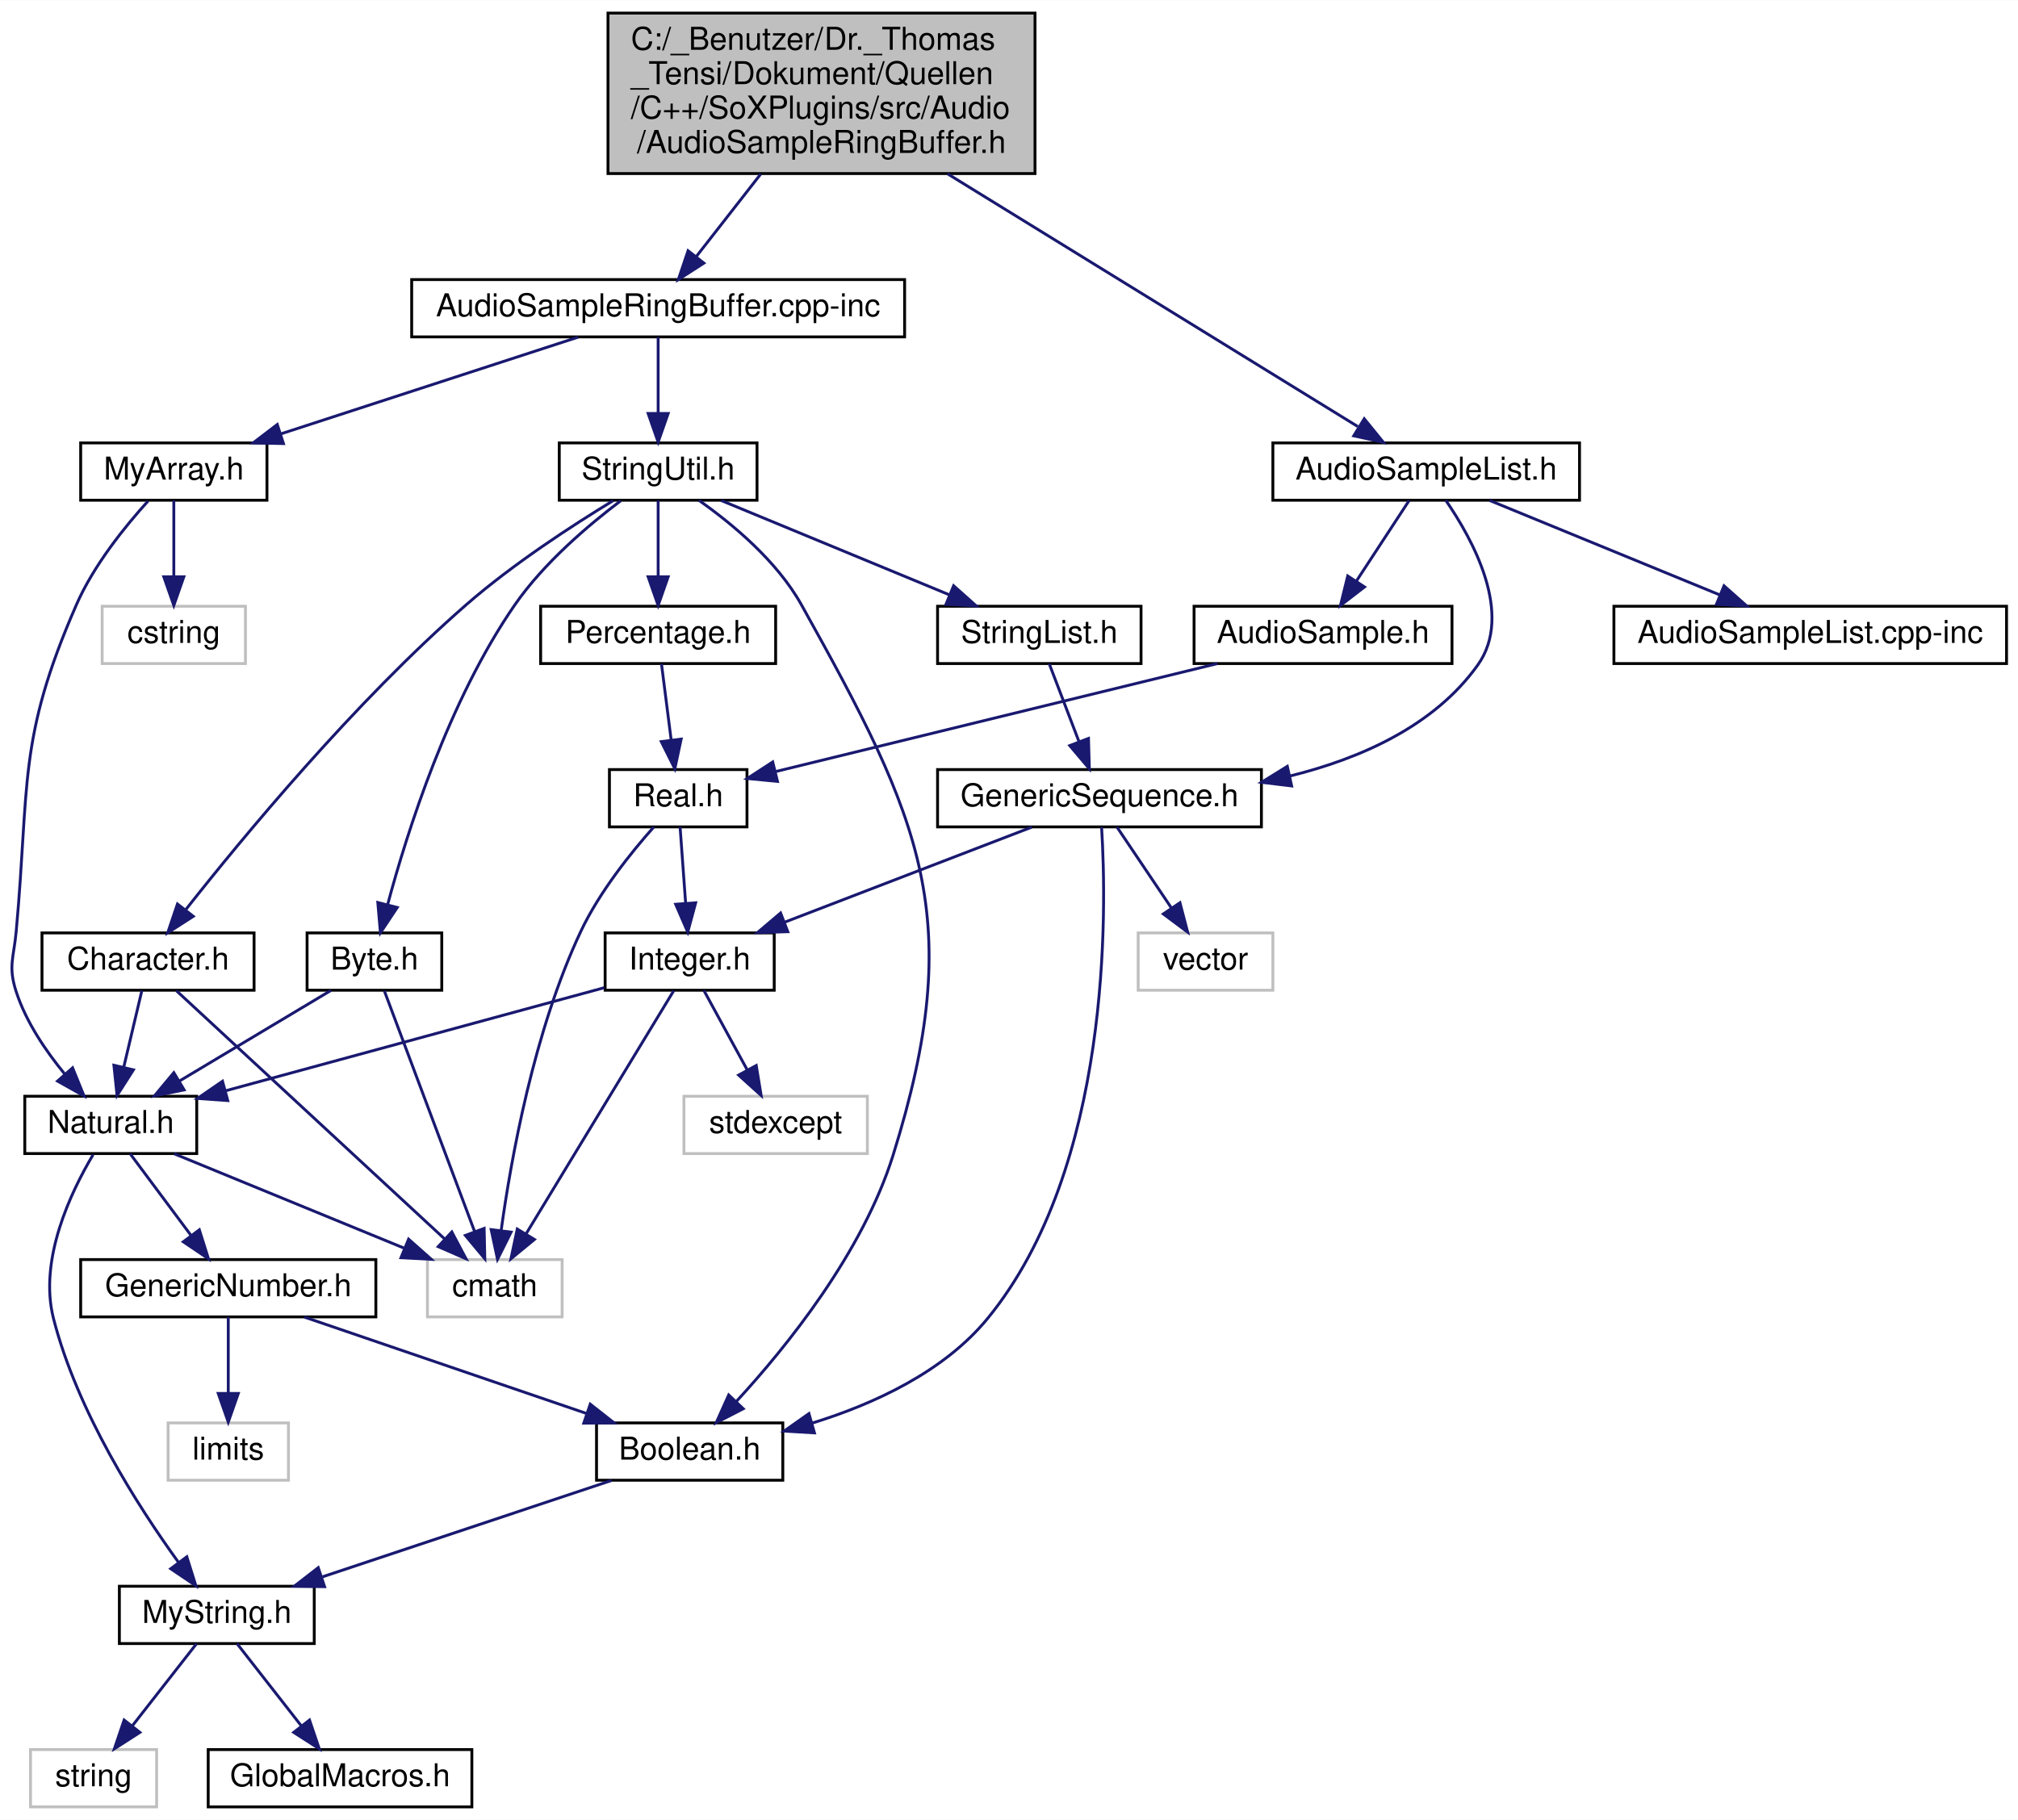
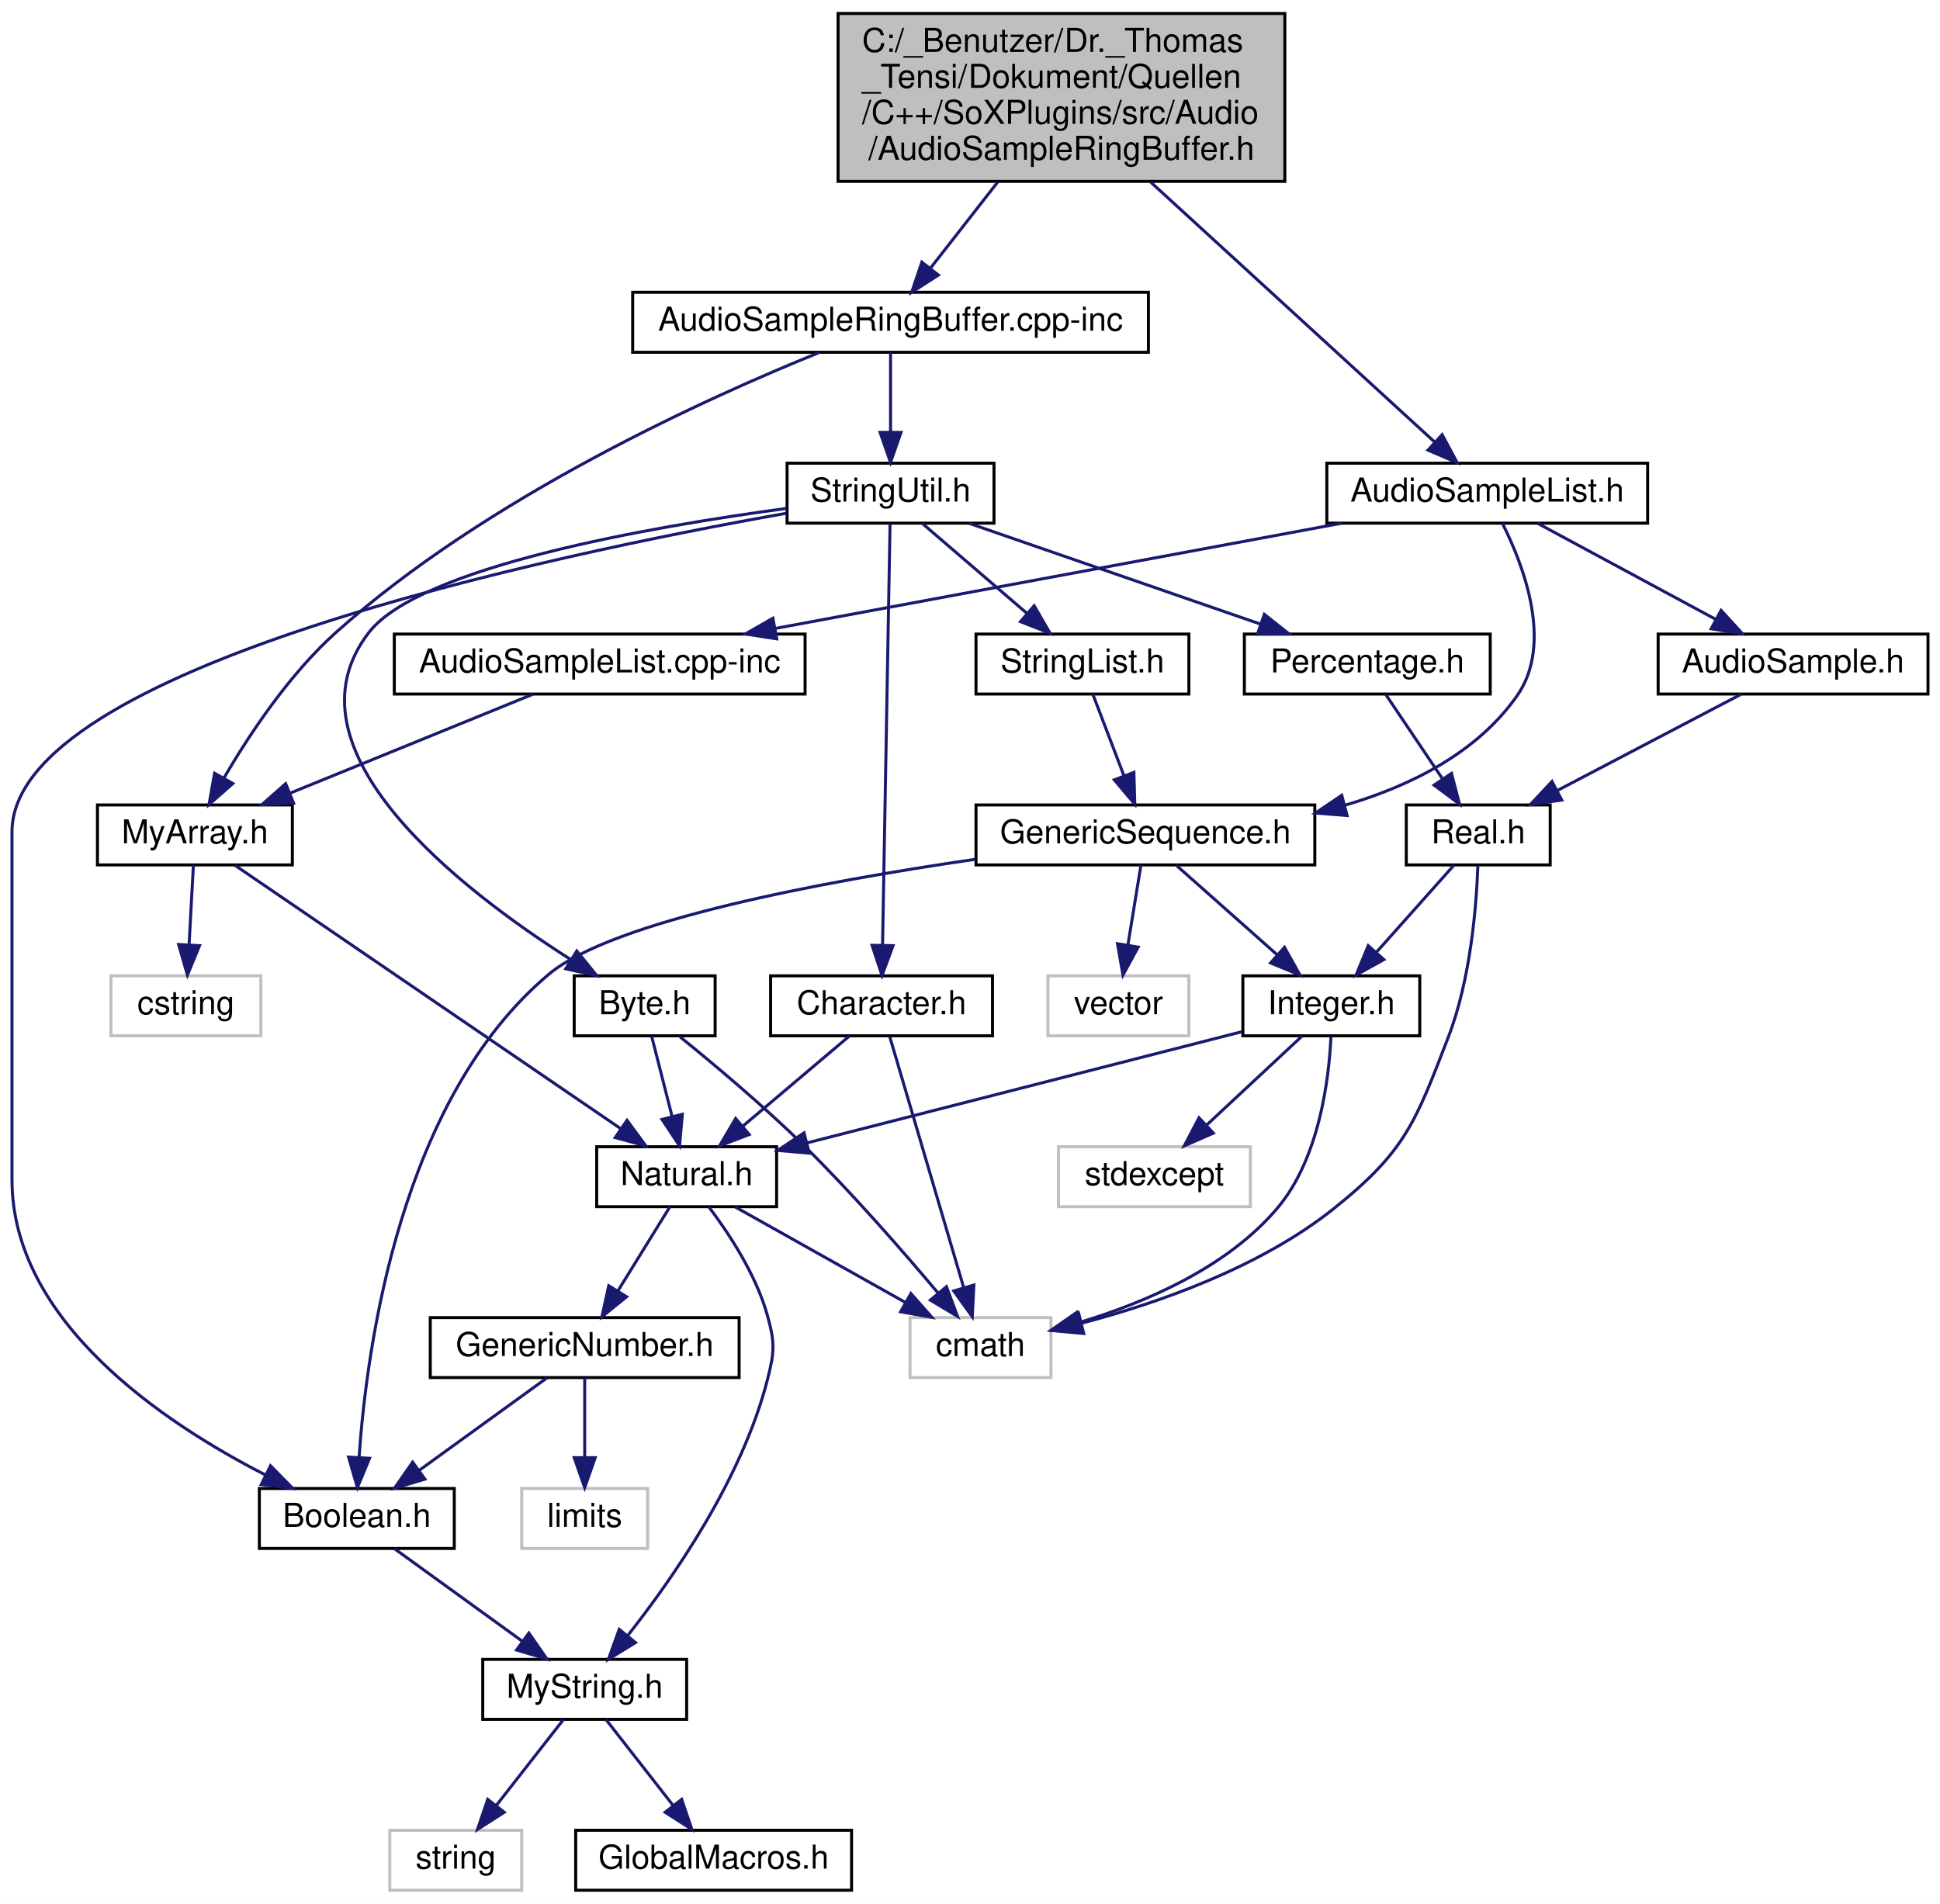
- <svg xmlns="http://www.w3.org/2000/svg" xmlns:xlink="http://www.w3.org/1999/xlink" width="704pt" height="635pt" viewBox="0.00 0.00 704.15 635.00">
+ <svg xmlns="http://www.w3.org/2000/svg" xmlns:xlink="http://www.w3.org/1999/xlink" width="647pt" height="635pt" viewBox="0.00 0.00 647.00 635.00">
  <g id="graph0" class="graph" transform="scale(1 1) rotate(0) translate(4 631)">
-     <polygon fill="white" stroke="transparent" points="-4,4 -4,-631 700.15,-631 700.15,4 -4,4" />
+     <polygon fill="white" stroke="transparent" points="-4,4 -4,-631 643,-631 643,4 -4,4" />
    <g id="node1" class="node">
      <g id="a_node1">
        <a xlink:title="The AudioSampleRingBuffer specification defines a ring buffer for audio samples with left and right s...">
-           <polygon fill="#bfbfbf" stroke="black" points="208.15,-570.5 208.15,-626.5 357.15,-626.5 357.15,-570.5 208.15,-570.5" />
-           <text text-anchor="start" x="216.15" y="-613.7" font-family="Helvetica,sans-Serif" font-size="11.00">C:/_Benutzer/Dr._Thomas</text>
-           <text text-anchor="start" x="216.15" y="-601.7" font-family="Helvetica,sans-Serif" font-size="11.00">_Tensi/Dokument/Quellen</text>
-           <text text-anchor="start" x="216.15" y="-589.7" font-family="Helvetica,sans-Serif" font-size="11.00">/C++/SoXPlugins/src/Audio</text>
-           <text text-anchor="middle" x="282.65" y="-577.7" font-family="Helvetica,sans-Serif" font-size="11.00">/AudioSampleRingBuffer.h</text>
+           <polygon fill="#bfbfbf" stroke="black" points="275.5,-570.5 275.5,-626.5 424.5,-626.5 424.5,-570.5 275.5,-570.5" />
+           <text text-anchor="start" x="283.5" y="-613.7" font-family="Helvetica,sans-Serif" font-size="11.00">C:/_Benutzer/Dr._Thomas</text>
+           <text text-anchor="start" x="283.5" y="-601.7" font-family="Helvetica,sans-Serif" font-size="11.00">_Tensi/Dokument/Quellen</text>
+           <text text-anchor="start" x="283.5" y="-589.7" font-family="Helvetica,sans-Serif" font-size="11.00">/C++/SoXPlugins/src/Audio</text>
+           <text text-anchor="middle" x="350" y="-577.7" font-family="Helvetica,sans-Serif" font-size="11.00">/AudioSampleRingBuffer.h</text>
        </a>
      </g>
    </g>
    <g id="node2" class="node">
      <g id="a_node2">
        <a xlink:href="_audio_sample_list_8h.html" target="_top" xlink:title="The AudioSampleList specification defines sequences of audio samples with zero-based arbitrary indexe...">
-           <polygon fill="white" stroke="black" points="440.15,-456.5 440.15,-476.5 547.15,-476.5 547.15,-456.5 440.15,-456.5" />
-           <text text-anchor="middle" x="493.65" y="-463.7" font-family="Helvetica,sans-Serif" font-size="11.00">AudioSampleList.h</text>
+           <polygon fill="white" stroke="black" points="438.5,-456.5 438.5,-476.5 545.5,-476.5 545.5,-456.5 438.5,-456.5" />
+           <text text-anchor="middle" x="492" y="-463.7" font-family="Helvetica,sans-Serif" font-size="11.00">AudioSampleList.h</text>
        </a>
      </g>
    </g>
    <g id="edge1" class="edge">
-       <path fill="none" stroke="midnightblue" d="M326.63,-570.41C370.13,-543.61 435.07,-503.59 469.77,-482.22" />
-       <polygon fill="midnightblue" stroke="midnightblue" points="472.03,-484.93 478.71,-476.71 468.36,-478.97 472.03,-484.93" />
-     </g>
-     <g id="node18" class="node">
-       <g id="a_node18">
+       <path fill="none" stroke="midnightblue" d="M379.77,-570.25C408.43,-544.01 450.81,-505.21 474.45,-483.57" />
+       <polygon fill="midnightblue" stroke="midnightblue" points="476.96,-486.02 481.97,-476.68 472.23,-480.85 476.96,-486.02" />
+     </g>
+     <g id="node20" class="node">
+       <g id="a_node20">
        <a xlink:href="_audio_sample_ring_buffer_8cpp-inc.html" target="_top" xlink:title="The AudioSampleRingBuffer body implements a ring buffer for audio samples with left and right shifts ...">
-           <polygon fill="white" stroke="black" points="139.65,-513.5 139.65,-533.5 311.65,-533.5 311.65,-513.5 139.65,-513.5" />
-           <text text-anchor="middle" x="225.65" y="-520.7" font-family="Helvetica,sans-Serif" font-size="11.00">AudioSampleRingBuffer.cpp-inc</text>
-         </a>
-       </g>
-     </g>
-     <g id="edge22" class="edge">
-       <path fill="none" stroke="midnightblue" d="M261.43,-570.32C253.91,-560.69 245.67,-550.14 238.99,-541.59" />
-       <polygon fill="midnightblue" stroke="midnightblue" points="241.61,-539.25 232.7,-533.52 236.09,-543.56 241.61,-539.25" />
+           <polygon fill="white" stroke="black" points="207,-513.5 207,-533.5 379,-533.5 379,-513.5 207,-513.5" />
+           <text text-anchor="middle" x="293" y="-520.7" font-family="Helvetica,sans-Serif" font-size="11.00">AudioSampleRingBuffer.cpp-inc</text>
+         </a>
+       </g>
+     </g>
+     <g id="edge25" class="edge">
+       <path fill="none" stroke="midnightblue" d="M328.78,-570.32C321.26,-560.69 313.02,-550.14 306.34,-541.59" />
+       <polygon fill="midnightblue" stroke="midnightblue" points="308.96,-539.25 300.05,-533.52 303.44,-543.56 308.96,-539.25" />
    </g>
    <g id="node3" class="node">
      <g id="a_node3">
        <a xlink:href="_generic_sequence_8h.html" target="_top" xlink:title="The GenericSequence specification and body defines a generic sequence type of values with zero-based ...">
-           <polygon fill="white" stroke="black" points="323.15,-342.5 323.15,-362.5 436.15,-362.5 436.15,-342.5 323.15,-342.5" />
-           <text text-anchor="middle" x="379.65" y="-349.7" font-family="Helvetica,sans-Serif" font-size="11.00">GenericSequence.h</text>
+           <polygon fill="white" stroke="black" points="321.5,-342.5 321.5,-362.5 434.5,-362.5 434.5,-342.5 321.5,-342.5" />
+           <text text-anchor="middle" x="378" y="-349.7" font-family="Helvetica,sans-Serif" font-size="11.00">GenericSequence.h</text>
        </a>
      </g>
    </g>
    <g id="edge2" class="edge">
-       <path fill="none" stroke="midnightblue" d="M500.46,-456.49C509.86,-442.86 524.29,-416.72 511.65,-399 496.5,-377.74 470.73,-366.32 445.96,-360.22" />
-       <polygon fill="midnightblue" stroke="midnightblue" points="446.7,-356.79 436.18,-358.06 445.19,-363.63 446.7,-356.79" />
+       <path fill="none" stroke="midnightblue" d="M497.07,-456.41C503.98,-442.68 514.16,-416.42 502,-399 488.68,-379.92 466.43,-368.82 444.43,-362.37" />
+       <polygon fill="midnightblue" stroke="midnightblue" points="445.27,-358.97 434.71,-359.8 443.48,-365.73 445.27,-358.97" />
    </g>
    <g id="node15" class="node">
      <g id="a_node15">
        <a xlink:href="_audio_sample_8h.html" target="_top" xlink:title="The AudioSample specification and body provides the definition of the audio sample (a real value).">
-           <polygon fill="white" stroke="black" points="412.65,-399.5 412.65,-419.5 502.65,-419.5 502.65,-399.5 412.65,-399.5" />
-           <text text-anchor="middle" x="457.65" y="-406.7" font-family="Helvetica,sans-Serif" font-size="11.00">AudioSample.h</text>
+           <polygon fill="white" stroke="black" points="549,-399.5 549,-419.5 639,-419.5 639,-399.5 549,-399.5" />
+           <text text-anchor="middle" x="594" y="-406.7" font-family="Helvetica,sans-Serif" font-size="11.00">AudioSample.h</text>
        </a>
      </g>
    </g>
    <g id="edge17" class="edge">
-       <path fill="none" stroke="midnightblue" d="M487.71,-456.42C482.74,-448.82 475.49,-437.75 469.36,-428.39" />
-       <polygon fill="midnightblue" stroke="midnightblue" points="472.13,-426.23 463.73,-419.78 466.27,-430.06 472.13,-426.23" />
+       <path fill="none" stroke="midnightblue" d="M508.84,-456.42C525.01,-447.7 549.65,-434.41 568.28,-424.37" />
+       <polygon fill="midnightblue" stroke="midnightblue" points="569.99,-427.42 577.13,-419.6 566.67,-421.26 569.99,-427.42" />
    </g>
    <g id="node17" class="node">
      <g id="a_node17">
        <a xlink:href="_audio_sample_list_8cpp-inc.html" target="_top" xlink:title="The AudioSampleList body implements a simple list of audio samples (this is the effective code includ...">
-           <polygon fill="white" stroke="black" points="559.15,-399.5 559.15,-419.5 696.15,-419.5 696.15,-399.5 559.15,-399.5" />
-           <text text-anchor="middle" x="627.65" y="-406.7" font-family="Helvetica,sans-Serif" font-size="11.00">AudioSampleList.cpp-inc</text>
+           <polygon fill="white" stroke="black" points="127.5,-399.5 127.5,-419.5 264.5,-419.5 264.5,-399.5 127.5,-399.5" />
+           <text text-anchor="middle" x="196" y="-406.7" font-family="Helvetica,sans-Serif" font-size="11.00">AudioSampleList.cpp-inc</text>
        </a>
      </g>
    </g>
    <g id="edge21" class="edge">
-       <path fill="none" stroke="midnightblue" d="M515.78,-456.42C537.7,-447.42 571.47,-433.56 596.18,-423.42" />
-       <polygon fill="midnightblue" stroke="midnightblue" points="597.57,-426.63 605.49,-419.6 594.91,-420.15 597.57,-426.63" />
+       <path fill="none" stroke="midnightblue" d="M443.45,-456.48C391.73,-446.87 309.84,-431.65 254.57,-421.38" />
+       <polygon fill="midnightblue" stroke="midnightblue" points="255.04,-417.91 244.57,-419.53 253.77,-424.79 255.04,-417.91" />
    </g>
    <g id="node4" class="node">
      <g id="a_node4">
        <a xlink:title=" ">
-           <polygon fill="white" stroke="#bfbfbf" points="393.15,-285.5 393.15,-305.5 440.15,-305.5 440.15,-285.5 393.15,-285.5" />
-           <text text-anchor="middle" x="416.65" y="-292.7" font-family="Helvetica,sans-Serif" font-size="11.00">vector</text>
+           <polygon fill="white" stroke="#bfbfbf" points="345.5,-285.5 345.5,-305.5 392.5,-305.5 392.5,-285.5 345.5,-285.5" />
+           <text text-anchor="middle" x="369" y="-292.7" font-family="Helvetica,sans-Serif" font-size="11.00">vector</text>
        </a>
      </g>
    </g>
    <g id="edge3" class="edge">
-       <path fill="none" stroke="midnightblue" d="M385.76,-342.42C390.93,-334.74 398.47,-323.52 404.82,-314.09" />
-       <polygon fill="midnightblue" stroke="midnightblue" points="407.73,-316.03 410.41,-305.78 401.92,-312.12 407.73,-316.03" />
+       <path fill="none" stroke="midnightblue" d="M376.51,-342.42C375.34,-335.22 373.65,-324.9 372.17,-315.86" />
+       <polygon fill="midnightblue" stroke="midnightblue" points="375.59,-315.08 370.52,-305.78 368.68,-316.21 375.59,-315.08" />
    </g>
    <g id="node5" class="node">
      <g id="a_node5">
        <a xlink:href="_boolean_8h.html" target="_top" xlink:title="The Boolean specification and body provides a value object type for boolean values.">
-           <polygon fill="white" stroke="black" points="204.15,-114.5 204.15,-134.5 269.15,-134.5 269.15,-114.5 204.15,-114.5" />
-           <text text-anchor="middle" x="236.65" y="-121.7" font-family="Helvetica,sans-Serif" font-size="11.00">Boolean.h</text>
+           <polygon fill="white" stroke="black" points="82.5,-114.5 82.5,-134.5 147.5,-134.5 147.5,-114.5 82.5,-114.5" />
+           <text text-anchor="middle" x="115" y="-121.7" font-family="Helvetica,sans-Serif" font-size="11.00">Boolean.h</text>
        </a>
      </g>
    </g>
    <g id="edge4" class="edge">
-       <path fill="none" stroke="midnightblue" d="M380.38,-342.41C382.18,-313.71 383.89,-223.86 340.65,-171 325.36,-152.3 300.86,-141.08 279.49,-134.46" />
-       <polygon fill="midnightblue" stroke="midnightblue" points="280.19,-131.02 269.61,-131.65 278.27,-137.75 280.19,-131.02" />
+       <path fill="none" stroke="midnightblue" d="M321.29,-344.38C270.32,-336.95 200.3,-323.89 179,-306 129.62,-264.53 118.33,-182.3 115.75,-144.87" />
+       <polygon fill="midnightblue" stroke="midnightblue" points="119.24,-144.58 115.2,-134.79 112.25,-144.96 119.24,-144.58" />
    </g>
    <g id="node9" class="node">
      <g id="a_node9">
        <a xlink:href="_integer_8h.html" target="_top" xlink:title="The Integer specification and body provides a value object type for ints.">
-           <polygon fill="white" stroke="black" points="207.15,-285.5 207.15,-305.5 266.15,-305.5 266.15,-285.5 207.15,-285.5" />
-           <text text-anchor="middle" x="236.65" y="-292.7" font-family="Helvetica,sans-Serif" font-size="11.00">Integer.h</text>
+           <polygon fill="white" stroke="black" points="410.5,-285.5 410.5,-305.5 469.5,-305.5 469.5,-285.5 410.5,-285.5" />
+           <text text-anchor="middle" x="440" y="-292.7" font-family="Helvetica,sans-Serif" font-size="11.00">Integer.h</text>
        </a>
      </g>
    </g>
    <g id="edge8" class="edge">
-       <path fill="none" stroke="midnightblue" d="M356.04,-342.42C332.54,-333.38 296.28,-319.44 269.89,-309.28" />
-       <polygon fill="midnightblue" stroke="midnightblue" points="270.89,-305.92 260.3,-305.6 268.38,-312.45 270.89,-305.92" />
+       <path fill="none" stroke="midnightblue" d="M388.24,-342.42C397.34,-334.35 410.85,-322.36 421.79,-312.65" />
+       <polygon fill="midnightblue" stroke="midnightblue" points="424.38,-315.03 429.54,-305.78 419.74,-309.8 424.38,-315.03" />
    </g>
    <g id="node6" class="node">
      <g id="a_node6">
        <a xlink:href="_my_string_8h.html" target="_top" xlink:title="The String specification defines a standard string type.">
-           <polygon fill="white" stroke="black" points="37.65,-57.5 37.65,-77.5 105.65,-77.5 105.65,-57.5 37.65,-57.5" />
-           <text text-anchor="middle" x="71.65" y="-64.7" font-family="Helvetica,sans-Serif" font-size="11.00">MyString.h</text>
+           <polygon fill="white" stroke="black" points="157,-57.5 157,-77.5 225,-77.5 225,-57.5 157,-57.5" />
+           <text text-anchor="middle" x="191" y="-64.7" font-family="Helvetica,sans-Serif" font-size="11.00">MyString.h</text>
        </a>
      </g>
    </g>
    <g id="edge5" class="edge">
-       <path fill="none" stroke="midnightblue" d="M209.41,-114.42C181.86,-105.23 139.09,-90.98 108.53,-80.79" />
-       <polygon fill="midnightblue" stroke="midnightblue" points="109.26,-77.35 98.67,-77.5 107.05,-83.99 109.26,-77.35" />
+       <path fill="none" stroke="midnightblue" d="M127.55,-114.42C139.1,-106.06 156.46,-93.5 170.1,-83.62" />
+       <polygon fill="midnightblue" stroke="midnightblue" points="172.38,-86.29 178.43,-77.6 168.28,-80.62 172.38,-86.29" />
    </g>
    <g id="node7" class="node">
      <g id="a_node7">
        <a xlink:title=" ">
-           <polygon fill="white" stroke="#bfbfbf" points="6.65,-0.5 6.65,-20.5 50.65,-20.5 50.65,-0.5 6.65,-0.5" />
-           <text text-anchor="middle" x="28.65" y="-7.7" font-family="Helvetica,sans-Serif" font-size="11.00">string</text>
+           <polygon fill="white" stroke="#bfbfbf" points="126,-0.5 126,-20.5 170,-20.5 170,-0.5 126,-0.5" />
+           <text text-anchor="middle" x="148" y="-7.7" font-family="Helvetica,sans-Serif" font-size="11.00">string</text>
        </a>
      </g>
    </g>
    <g id="edge6" class="edge">
-       <path fill="none" stroke="midnightblue" d="M64.55,-57.42C58.49,-49.66 49.6,-38.29 42.18,-28.8" />
-       <polygon fill="midnightblue" stroke="midnightblue" points="44.82,-26.5 35.91,-20.78 39.31,-30.81 44.82,-26.5" />
+       <path fill="none" stroke="midnightblue" d="M183.9,-57.42C177.84,-49.66 168.94,-38.29 161.53,-28.8" />
+       <polygon fill="midnightblue" stroke="midnightblue" points="164.17,-26.5 155.25,-20.78 158.66,-30.81 164.17,-26.5" />
    </g>
    <g id="node8" class="node">
      <g id="a_node8">
        <a xlink:href="_global_macros_8h.html" target="_top" xlink:title="The GlobalMacros specification defines simple macros (e.g. for parameter modes).">
-           <polygon fill="white" stroke="black" points="68.65,-0.5 68.65,-20.5 160.65,-20.5 160.65,-0.5 68.65,-0.5" />
-           <text text-anchor="middle" x="114.65" y="-7.7" font-family="Helvetica,sans-Serif" font-size="11.00">GlobalMacros.h</text>
+           <polygon fill="white" stroke="black" points="188,-0.5 188,-20.5 280,-20.5 280,-0.5 188,-0.5" />
+           <text text-anchor="middle" x="234" y="-7.7" font-family="Helvetica,sans-Serif" font-size="11.00">GlobalMacros.h</text>
        </a>
      </g>
    </g>
    <g id="edge7" class="edge">
-       <path fill="none" stroke="midnightblue" d="M78.75,-57.42C84.82,-49.66 93.71,-38.29 101.12,-28.8" />
-       <polygon fill="midnightblue" stroke="midnightblue" points="104,-30.81 107.4,-20.78 98.48,-26.5 104,-30.81" />
+       <path fill="none" stroke="midnightblue" d="M198.1,-57.42C204.16,-49.66 213.06,-38.29 220.47,-28.8" />
+       <polygon fill="midnightblue" stroke="midnightblue" points="223.34,-30.81 226.75,-20.78 217.83,-26.5 223.34,-30.81" />
    </g>
    <g id="node10" class="node">
      <g id="a_node10">
        <a xlink:title=" ">
-           <polygon fill="white" stroke="#bfbfbf" points="145.15,-171.5 145.15,-191.5 192.15,-191.5 192.15,-171.5 145.15,-171.5" />
-           <text text-anchor="middle" x="168.65" y="-178.7" font-family="Helvetica,sans-Serif" font-size="11.00">cmath</text>
+           <polygon fill="white" stroke="#bfbfbf" points="299.5,-171.5 299.5,-191.5 346.5,-191.5 346.5,-171.5 299.5,-171.5" />
+           <text text-anchor="middle" x="323" y="-178.7" font-family="Helvetica,sans-Serif" font-size="11.00">cmath</text>
        </a>
      </g>
    </g>
    <g id="edge9" class="edge">
-       <path fill="none" stroke="midnightblue" d="M231.09,-285.33C219.83,-266.79 194.18,-224.55 179.5,-200.37" />
-       <polygon fill="midnightblue" stroke="midnightblue" points="182.48,-198.52 174.29,-191.79 176.49,-202.16 182.48,-198.52" />
+       <path fill="none" stroke="midnightblue" d="M439.88,-285.21C439.23,-271.22 436.06,-244.62 422,-228 405.23,-208.18 377.98,-196.53 356.31,-189.99" />
+       <polygon fill="midnightblue" stroke="midnightblue" points="357.08,-186.57 346.5,-187.26 355.2,-193.31 357.08,-186.57" />
    </g>
    <g id="node11" class="node">
      <g id="a_node11">
        <a xlink:title=" ">
-           <polygon fill="white" stroke="#bfbfbf" points="234.65,-228.5 234.65,-248.5 298.65,-248.5 298.65,-228.5 234.65,-228.5" />
-           <text text-anchor="middle" x="266.65" y="-235.7" font-family="Helvetica,sans-Serif" font-size="11.00">stdexcept</text>
+           <polygon fill="white" stroke="#bfbfbf" points="349,-228.5 349,-248.5 413,-248.5 413,-228.5 349,-228.5" />
+           <text text-anchor="middle" x="381" y="-235.7" font-family="Helvetica,sans-Serif" font-size="11.00">stdexcept</text>
        </a>
      </g>
    </g>
    <g id="edge10" class="edge">
-       <path fill="none" stroke="midnightblue" d="M241.61,-285.42C245.71,-277.9 251.66,-266.98 256.74,-257.68" />
-       <polygon fill="midnightblue" stroke="midnightblue" points="259.88,-259.23 261.59,-248.78 253.73,-255.88 259.88,-259.23" />
+       <path fill="none" stroke="midnightblue" d="M430.26,-285.42C421.6,-277.35 408.74,-265.36 398.33,-255.65" />
+       <polygon fill="midnightblue" stroke="midnightblue" points="400.66,-253.04 390.95,-248.78 395.88,-258.16 400.66,-253.04" />
    </g>
    <g id="node12" class="node">
      <g id="a_node12">
        <a xlink:href="_natural_8h.html" target="_top" xlink:title="The Natural specification and body provides a value object type for naturals (positive integers with ...">
-           <polygon fill="white" stroke="black" points="4.65,-228.5 4.65,-248.5 64.65,-248.5 64.65,-228.5 4.65,-228.5" />
-           <text text-anchor="middle" x="34.65" y="-235.7" font-family="Helvetica,sans-Serif" font-size="11.00">Natural.h</text>
+           <polygon fill="white" stroke="black" points="195,-228.5 195,-248.5 255,-248.5 255,-228.5 195,-228.5" />
+           <text text-anchor="middle" x="225" y="-235.7" font-family="Helvetica,sans-Serif" font-size="11.00">Natural.h</text>
        </a>
      </g>
    </g>
    <g id="edge11" class="edge">
-       <path fill="none" stroke="midnightblue" d="M206.85,-286.38C171.89,-276.87 113.78,-261.04 74.86,-250.45" />
-       <polygon fill="midnightblue" stroke="midnightblue" points="75.48,-246.99 64.91,-247.74 73.64,-253.74 75.48,-246.99" />
+       <path fill="none" stroke="midnightblue" d="M410.11,-286.85C372.37,-277.2 307.32,-260.56 265.24,-249.8" />
+       <polygon fill="midnightblue" stroke="midnightblue" points="265.89,-246.35 255.33,-247.26 264.15,-253.13 265.89,-246.35" />
    </g>
    <g id="edge16" class="edge">
-       <path fill="none" stroke="midnightblue" d="M28.48,-228.1C20.84,-215.28 9.42,-191.56 14.65,-171 22.93,-138.46 44.19,-105.32 58.28,-85.84" />
-       <polygon fill="midnightblue" stroke="midnightblue" points="61.19,-87.79 64.35,-77.68 55.57,-83.61 61.19,-87.79" />
+       <path fill="none" stroke="midnightblue" d="M232.41,-228.42C239.01,-219.69 248.21,-205.82 252,-192 254.47,-183 254.3,-180.05 252,-171 243.55,-137.76 220.5,-104.62 205.28,-85.37" />
+       <polygon fill="midnightblue" stroke="midnightblue" points="207.94,-83.1 198.92,-77.55 202.51,-87.52 207.94,-83.1" />
    </g>
    <g id="edge12" class="edge">
-       <path fill="none" stroke="midnightblue" d="M56.78,-228.42C78.7,-219.42 112.47,-205.56 137.18,-195.42" />
-       <polygon fill="midnightblue" stroke="midnightblue" points="138.57,-198.63 146.49,-191.6 135.91,-192.15 138.57,-198.63" />
+       <path fill="none" stroke="midnightblue" d="M241.18,-228.42C256.65,-219.74 280.18,-206.53 298.04,-196.51" />
+       <polygon fill="midnightblue" stroke="midnightblue" points="299.79,-199.54 306.79,-191.6 296.36,-193.44 299.79,-199.54" />
    </g>
    <g id="node13" class="node">
      <g id="a_node13">
        <a xlink:href="_generic_number_8h.html" target="_top" xlink:title="The GenericNumber specification and body defines a template for wrapper objects for elementary numeri...">
-           <polygon fill="white" stroke="black" points="24.15,-171.5 24.15,-191.5 127.15,-191.5 127.15,-171.5 24.15,-171.5" />
-           <text text-anchor="middle" x="75.65" y="-178.7" font-family="Helvetica,sans-Serif" font-size="11.00">GenericNumber.h</text>
+           <polygon fill="white" stroke="black" points="139.5,-171.5 139.5,-191.5 242.5,-191.5 242.5,-171.5 139.5,-171.5" />
+           <text text-anchor="middle" x="191" y="-178.7" font-family="Helvetica,sans-Serif" font-size="11.00">GenericNumber.h</text>
        </a>
      </g>
    </g>
    <g id="edge13" class="edge">
-       <path fill="none" stroke="midnightblue" d="M41.42,-228.42C47.2,-220.66 55.68,-209.29 62.75,-199.8" />
-       <polygon fill="midnightblue" stroke="midnightblue" points="65.56,-201.89 68.74,-191.78 59.95,-197.71 65.56,-201.89" />
+       <path fill="none" stroke="midnightblue" d="M219.39,-228.42C214.69,-220.82 207.85,-209.75 202.06,-200.39" />
+       <polygon fill="midnightblue" stroke="midnightblue" points="204.97,-198.45 196.74,-191.78 199.02,-202.13 204.97,-198.45" />
    </g>
    <g id="edge15" class="edge">
-       <path fill="none" stroke="midnightblue" d="M102.24,-171.42C129.12,-162.23 170.85,-147.98 200.67,-137.79" />
-       <polygon fill="midnightblue" stroke="midnightblue" points="201.96,-141.05 210.29,-134.5 199.7,-134.42 201.96,-141.05" />
+       <path fill="none" stroke="midnightblue" d="M178.45,-171.42C166.9,-163.06 149.54,-150.5 135.9,-140.62" />
+       <polygon fill="midnightblue" stroke="midnightblue" points="137.72,-137.62 127.57,-134.6 133.62,-143.29 137.72,-137.62" />
    </g>
    <g id="node14" class="node">
      <g id="a_node14">
        <a xlink:title=" ">
-           <polygon fill="white" stroke="#bfbfbf" points="54.65,-114.5 54.65,-134.5 96.65,-134.5 96.65,-114.5 54.65,-114.5" />
-           <text text-anchor="middle" x="75.65" y="-121.7" font-family="Helvetica,sans-Serif" font-size="11.00">limits</text>
+           <polygon fill="white" stroke="#bfbfbf" points="170,-114.5 170,-134.5 212,-134.5 212,-114.5 170,-114.5" />
+           <text text-anchor="middle" x="191" y="-121.7" font-family="Helvetica,sans-Serif" font-size="11.00">limits</text>
        </a>
      </g>
    </g>
    <g id="edge14" class="edge">
-       <path fill="none" stroke="midnightblue" d="M75.65,-171.42C75.65,-164.22 75.65,-153.9 75.65,-144.86" />
-       <polygon fill="midnightblue" stroke="midnightblue" points="79.15,-144.78 75.65,-134.78 72.15,-144.78 79.15,-144.78" />
+       <path fill="none" stroke="midnightblue" d="M191,-171.42C191,-164.22 191,-153.9 191,-144.86" />
+       <polygon fill="midnightblue" stroke="midnightblue" points="194.5,-144.78 191,-134.78 187.5,-144.78 194.5,-144.78" />
    </g>
    <g id="node16" class="node">
      <g id="a_node16">
        <a xlink:href="_real_8h.html" target="_top" xlink:title="The Real specification defines a value object type for real values.">
-           <polygon fill="white" stroke="black" points="208.65,-342.5 208.65,-362.5 256.65,-362.5 256.65,-342.5 208.65,-342.5" />
-           <text text-anchor="middle" x="232.65" y="-349.7" font-family="Helvetica,sans-Serif" font-size="11.00">Real.h</text>
+           <polygon fill="white" stroke="black" points="465,-342.5 465,-362.5 513,-362.5 513,-342.5 465,-342.5" />
+           <text text-anchor="middle" x="489" y="-349.7" font-family="Helvetica,sans-Serif" font-size="11.00">Real.h</text>
        </a>
      </g>
    </g>
    <g id="edge18" class="edge">
-       <path fill="none" stroke="midnightblue" d="M420.75,-399.48C378,-389.03 308.13,-371.95 266.65,-361.81" />
-       <polygon fill="midnightblue" stroke="midnightblue" points="267.29,-358.37 256.75,-359.39 265.63,-365.16 267.29,-358.37" />
+       <path fill="none" stroke="midnightblue" d="M576.66,-399.42C560.02,-390.7 534.65,-377.41 515.48,-367.37" />
+       <polygon fill="midnightblue" stroke="midnightblue" points="516.85,-364.14 506.36,-362.6 513.6,-370.34 516.85,-364.14" />
    </g>
    <g id="edge20" class="edge">
-       <path fill="none" stroke="midnightblue" d="M233.31,-342.42C233.84,-335.22 234.59,-324.9 235.24,-315.86" />
-       <polygon fill="midnightblue" stroke="midnightblue" points="238.74,-316.01 235.98,-305.78 231.76,-315.5 238.74,-316.01" />
+       <path fill="none" stroke="midnightblue" d="M480.91,-342.42C473.93,-334.58 463.66,-323.06 455.16,-313.51" />
+       <polygon fill="midnightblue" stroke="midnightblue" points="457.53,-310.92 448.27,-305.78 452.31,-315.57 457.53,-310.92" />
    </g>
    <g id="edge19" class="edge">
-       <path fill="none" stroke="midnightblue" d="M224.14,-342.47C216.4,-333.77 205.21,-319.92 198.65,-306 182.27,-271.2 174.29,-226.54 170.86,-201.57" />
-       <polygon fill="midnightblue" stroke="midnightblue" points="174.33,-201.08 169.6,-191.6 167.38,-201.96 174.33,-201.08" />
+       <path fill="none" stroke="midnightblue" d="M488.87,-342.14C488.4,-328.96 486.49,-304.39 479,-285 468.03,-256.6 464.76,-247.04 441,-228 416.3,-208.21 382.01,-196.28 356.75,-189.64" />
+       <polygon fill="midnightblue" stroke="midnightblue" points="357.43,-186.2 346.88,-187.18 355.74,-192.99 357.43,-186.2" />
+     </g>
+     <g id="node18" class="node">
+       <g id="a_node18">
+         <a xlink:href="_my_array_8h.html" target="_top" xlink:title="The MyArray specification and body defines a generic array type for stack allocated arrays represente...">
+           <polygon fill="white" stroke="black" points="28.5,-342.5 28.5,-362.5 93.5,-362.5 93.5,-342.5 28.5,-342.5" />
+           <text text-anchor="middle" x="61" y="-349.7" font-family="Helvetica,sans-Serif" font-size="11.00">MyArray.h</text>
+         </a>
+       </g>
+     </g>
+     <g id="edge22" class="edge">
+       <path fill="none" stroke="midnightblue" d="M173.71,-399.42C151.63,-390.42 117.6,-376.56 92.71,-366.42" />
+       <polygon fill="midnightblue" stroke="midnightblue" points="93.91,-363.13 83.33,-362.6 91.27,-369.61 93.91,-363.13" />
+     </g>
+     <g id="edge24" class="edge">
+       <path fill="none" stroke="midnightblue" d="M74.42,-342.33C102.65,-323.06 168.41,-278.15 202.94,-254.57" />
+       <polygon fill="midnightblue" stroke="midnightblue" points="205.11,-257.32 211.39,-248.79 201.16,-251.54 205.11,-257.32" />
    </g>
    <g id="node19" class="node">
      <g id="a_node19">
-         <a xlink:href="_my_array_8h.html" target="_top" xlink:title="The MyArray specification and body defines a generic array type for stack allocated arrays represente...">
-           <polygon fill="white" stroke="black" points="24.15,-456.5 24.15,-476.5 89.15,-476.5 89.15,-456.5 24.15,-456.5" />
-           <text text-anchor="middle" x="56.65" y="-463.7" font-family="Helvetica,sans-Serif" font-size="11.00">MyArray.h</text>
+         <a xlink:title=" ">
+           <polygon fill="white" stroke="#bfbfbf" points="33,-285.5 33,-305.5 83,-305.5 83,-285.5 33,-285.5" />
+           <text text-anchor="middle" x="58" y="-292.7" font-family="Helvetica,sans-Serif" font-size="11.00">cstring</text>
        </a>
      </g>
    </g>
    <g id="edge23" class="edge">
-       <path fill="none" stroke="midnightblue" d="M197.75,-513.42C169.41,-504.19 125.35,-489.86 94.01,-479.66" />
-       <polygon fill="midnightblue" stroke="midnightblue" points="94.91,-476.27 84.32,-476.5 92.75,-482.93 94.91,-476.27" />
+       <path fill="none" stroke="midnightblue" d="M60.5,-342.42C60.11,-335.22 59.55,-324.9 59.06,-315.86" />
+       <polygon fill="midnightblue" stroke="midnightblue" points="62.55,-315.57 58.51,-305.78 55.56,-315.96 62.55,-315.57" />
+     </g>
+     <g id="edge26" class="edge">
+       <path fill="none" stroke="midnightblue" d="M269.27,-513.44C231.87,-498.32 158.31,-465.09 108,-420 92.43,-406.05 79.17,-386.02 70.74,-371.6" />
+       <polygon fill="midnightblue" stroke="midnightblue" points="73.66,-369.65 65.71,-362.65 67.56,-373.08 73.66,-369.65" />
    </g>
    <g id="node21" class="node">
      <g id="a_node21">
        <a xlink:href="_string_util_8h.html" target="_top" xlink:title="The StringUtil specification defines several string routines not included in the standard C++ library...">
-           <polygon fill="white" stroke="black" points="191.15,-456.5 191.15,-476.5 260.15,-476.5 260.15,-456.5 191.15,-456.5" />
-           <text text-anchor="middle" x="225.65" y="-463.7" font-family="Helvetica,sans-Serif" font-size="11.00">StringUtil.h</text>
-         </a>
-       </g>
-     </g>
-     <g id="edge26" class="edge">
-       <path fill="none" stroke="midnightblue" d="M225.65,-513.42C225.65,-506.22 225.65,-495.9 225.65,-486.86" />
-       <polygon fill="midnightblue" stroke="midnightblue" points="229.15,-486.78 225.65,-476.78 222.15,-486.78 229.15,-486.78" />
-     </g>
-     <g id="edge25" class="edge">
-       <path fill="none" stroke="midnightblue" d="M47.66,-456.21C39.8,-447.55 28.73,-433.92 22.65,-420 2.02,-372.79 6.34,-357.31 1.65,-306 0.8,-296.71 -1.23,-293.88 1.65,-285 5.09,-274.39 12.04,-264.19 18.68,-256.14" />
-       <polygon fill="midnightblue" stroke="midnightblue" points="21.33,-258.42 25.32,-248.61 16.08,-253.79 21.33,-258.42" />
-     </g>
-     <g id="node20" class="node">
-       <g id="a_node20">
-         <a xlink:title=" ">
-           <polygon fill="white" stroke="#bfbfbf" points="31.65,-399.5 31.65,-419.5 81.65,-419.5 81.65,-399.5 31.65,-399.5" />
-           <text text-anchor="middle" x="56.65" y="-406.7" font-family="Helvetica,sans-Serif" font-size="11.00">cstring</text>
-         </a>
-       </g>
-     </g>
-     <g id="edge24" class="edge">
-       <path fill="none" stroke="midnightblue" d="M56.65,-456.42C56.65,-449.22 56.65,-438.9 56.65,-429.86" />
-       <polygon fill="midnightblue" stroke="midnightblue" points="60.15,-429.78 56.65,-419.78 53.15,-429.78 60.15,-429.78" />
+           <polygon fill="white" stroke="black" points="258.5,-456.5 258.5,-476.5 327.5,-476.5 327.5,-456.5 258.5,-456.5" />
+           <text text-anchor="middle" x="293" y="-463.7" font-family="Helvetica,sans-Serif" font-size="11.00">StringUtil.h</text>
+         </a>
+       </g>
    </g>
    <g id="edge27" class="edge">
-       <path fill="none" stroke="midnightblue" d="M239.86,-456.47C251.39,-448.35 267.08,-435.38 275.65,-420 317.79,-344.45 333.46,-310.57 307.65,-228 296.97,-193.8 270.42,-160.98 252.99,-142.05" />
-       <polygon fill="midnightblue" stroke="midnightblue" points="255.35,-139.45 245.93,-134.6 250.27,-144.26 255.35,-139.45" />
+       <path fill="none" stroke="midnightblue" d="M293,-513.42C293,-506.22 293,-495.9 293,-486.86" />
+       <polygon fill="midnightblue" stroke="midnightblue" points="296.5,-486.78 293,-476.78 289.5,-486.78 296.5,-486.78" />
+     </g>
+     <g id="edge28" class="edge">
+       <path fill="none" stroke="midnightblue" d="M258.24,-459.79C180.63,-446.06 0,-408.23 0,-353.5 0,-353.5 0,-353.5 0,-237.5 0,-190.25 50.45,-156.45 84.52,-139.02" />
+       <polygon fill="midnightblue" stroke="midnightblue" points="86.21,-142.09 93.64,-134.54 83.12,-135.81 86.21,-142.09" />
    </g>
    <g id="node22" class="node">
      <g id="a_node22">
        <a xlink:href="_byte_8h.html" target="_top" xlink:title="The Byte specification and body provides a value object type for byte values.">
-           <polygon fill="white" stroke="black" points="103.15,-285.5 103.15,-305.5 150.15,-305.5 150.15,-285.5 103.15,-285.5" />
-           <text text-anchor="middle" x="126.65" y="-292.7" font-family="Helvetica,sans-Serif" font-size="11.00">Byte.h</text>
-         </a>
-       </g>
-     </g>
-     <g id="edge28" class="edge">
-       <path fill="none" stroke="midnightblue" d="M212.63,-456.34C201.52,-447.96 185.8,-434.67 175.65,-420 152.56,-386.62 138.07,-340.78 131.26,-315.38" />
-       <polygon fill="midnightblue" stroke="midnightblue" points="134.61,-314.37 128.74,-305.55 127.83,-316.11 134.61,-314.37" />
+           <polygon fill="white" stroke="black" points="187.5,-285.5 187.5,-305.5 234.5,-305.5 234.5,-285.5 187.5,-285.5" />
+           <text text-anchor="middle" x="211" y="-292.7" font-family="Helvetica,sans-Serif" font-size="11.00">Byte.h</text>
+         </a>
+       </g>
+     </g>
+     <g id="edge29" class="edge">
+       <path fill="none" stroke="midnightblue" d="M258.34,-461.42C212.6,-455.25 135.89,-441.87 119,-420 88.87,-380.98 149.86,-334.11 186.35,-310.93" />
+       <polygon fill="midnightblue" stroke="midnightblue" points="188.36,-313.8 195.03,-305.57 184.68,-307.85 188.36,-313.8" />
    </g>
    <g id="node23" class="node">
      <g id="a_node23">
        <a xlink:href="_character_8h.html" target="_top" xlink:title="The Character specification and body provides a value object type for character values.">
-           <polygon fill="white" stroke="black" points="10.65,-285.5 10.65,-305.5 84.65,-305.5 84.65,-285.5 10.65,-285.5" />
-           <text text-anchor="middle" x="47.65" y="-292.7" font-family="Helvetica,sans-Serif" font-size="11.00">Character.h</text>
-         </a>
-       </g>
-     </g>
-     <g id="edge31" class="edge">
-       <path fill="none" stroke="midnightblue" d="M209.99,-456.37C195.9,-447.81 174.97,-434.24 158.65,-420 119.58,-385.89 80.6,-338.73 60.89,-313.71" />
-       <polygon fill="midnightblue" stroke="midnightblue" points="63.44,-311.29 54.53,-305.56 57.92,-315.59 63.44,-311.29" />
+           <polygon fill="white" stroke="black" points="253,-285.5 253,-305.5 327,-305.5 327,-285.5 253,-285.5" />
+           <text text-anchor="middle" x="290" y="-292.7" font-family="Helvetica,sans-Serif" font-size="11.00">Character.h</text>
+         </a>
+       </g>
+     </g>
+     <g id="edge32" class="edge">
+       <path fill="none" stroke="midnightblue" d="M292.84,-456.41C292.37,-429.94 290.99,-352.42 290.34,-315.92" />
+       <polygon fill="midnightblue" stroke="midnightblue" points="293.84,-315.57 290.16,-305.63 286.84,-315.69 293.84,-315.57" />
    </g>
    <g id="node24" class="node">
      <g id="a_node24">
        <a xlink:href="_percentage_8h.html" target="_top" xlink:title="The Percentage specification and body provides a simple percentage type.">
-           <polygon fill="white" stroke="black" points="184.65,-399.5 184.65,-419.5 266.65,-419.5 266.65,-399.5 184.65,-399.5" />
-           <text text-anchor="middle" x="225.65" y="-406.7" font-family="Helvetica,sans-Serif" font-size="11.00">Percentage.h</text>
-         </a>
-       </g>
-     </g>
-     <g id="edge34" class="edge">
-       <path fill="none" stroke="midnightblue" d="M225.65,-456.42C225.65,-449.22 225.65,-438.9 225.65,-429.86" />
-       <polygon fill="midnightblue" stroke="midnightblue" points="229.15,-429.78 225.65,-419.78 222.15,-429.78 229.15,-429.78" />
+           <polygon fill="white" stroke="black" points="411,-399.5 411,-419.5 493,-419.5 493,-399.5 411,-399.5" />
+           <text text-anchor="middle" x="452" y="-406.7" font-family="Helvetica,sans-Serif" font-size="11.00">Percentage.h</text>
+         </a>
+       </g>
+     </g>
+     <g id="edge35" class="edge">
+       <path fill="none" stroke="midnightblue" d="M319.26,-456.42C345.8,-447.23 387.01,-432.98 416.47,-422.79" />
+       <polygon fill="midnightblue" stroke="midnightblue" points="417.66,-426.08 425.97,-419.5 415.37,-419.47 417.66,-426.08" />
    </g>
    <g id="node25" class="node">
      <g id="a_node25">
        <a xlink:href="_string_list_8h.html" target="_top" xlink:title="The StringList specification defines sequences of string values with zero-based arbitrary indexed acc...">
-           <polygon fill="white" stroke="black" points="323.15,-399.5 323.15,-419.5 394.15,-419.5 394.15,-399.5 323.15,-399.5" />
-           <text text-anchor="middle" x="358.65" y="-406.7" font-family="Helvetica,sans-Serif" font-size="11.00">StringList.h</text>
-         </a>
-       </g>
+           <polygon fill="white" stroke="black" points="321.5,-399.5 321.5,-419.5 392.5,-419.5 392.5,-399.5 321.5,-399.5" />
+           <text text-anchor="middle" x="357" y="-406.7" font-family="Helvetica,sans-Serif" font-size="11.00">StringList.h</text>
+         </a>
+       </g>
+     </g>
+     <g id="edge37" class="edge">
+       <path fill="none" stroke="midnightblue" d="M303.57,-456.42C313.05,-448.27 327.19,-436.12 338.54,-426.37" />
+       <polygon fill="midnightblue" stroke="midnightblue" points="340.9,-428.95 346.2,-419.78 336.34,-423.64 340.9,-428.95" />
+     </g>
+     <g id="edge30" class="edge">
+       <path fill="none" stroke="midnightblue" d="M222.77,-285.17C233.78,-276.26 250.51,-262.27 264,-249 280.22,-233.04 297.32,-213.42 308.91,-199.63" />
+       <polygon fill="midnightblue" stroke="midnightblue" points="311.65,-201.82 315.36,-191.89 306.27,-197.34 311.65,-201.82" />
+     </g>
+     <g id="edge31" class="edge">
+       <path fill="none" stroke="midnightblue" d="M213.31,-285.42C215.17,-278.14 217.83,-267.67 220.15,-258.57" />
+       <polygon fill="midnightblue" stroke="midnightblue" points="223.56,-259.33 222.64,-248.78 216.78,-257.61 223.56,-259.33" />
+     </g>
+     <g id="edge33" class="edge">
+       <path fill="none" stroke="midnightblue" d="M292.7,-285.33C298.07,-267.12 310.17,-226.04 317.35,-201.67" />
+       <polygon fill="midnightblue" stroke="midnightblue" points="320.79,-202.37 320.26,-191.79 314.08,-200.4 320.79,-202.37" />
+     </g>
+     <g id="edge34" class="edge">
+       <path fill="none" stroke="midnightblue" d="M279.27,-285.42C269.63,-277.27 255.28,-265.12 243.75,-255.37" />
+       <polygon fill="midnightblue" stroke="midnightblue" points="245.86,-252.57 235.97,-248.78 241.34,-257.91 245.86,-252.57" />
    </g>
    <g id="edge36" class="edge">
-       <path fill="none" stroke="midnightblue" d="M247.61,-456.42C269.37,-447.42 302.89,-433.56 327.42,-423.42" />
-       <polygon fill="midnightblue" stroke="midnightblue" points="328.75,-426.65 336.66,-419.6 326.08,-420.18 328.75,-426.65" />
-     </g>
-     <g id="edge29" class="edge">
-       <path fill="none" stroke="midnightblue" d="M130.09,-285.33C136.95,-267.04 152.47,-225.67 161.59,-201.34" />
-       <polygon fill="midnightblue" stroke="midnightblue" points="164.93,-202.38 165.17,-191.79 158.38,-199.93 164.93,-202.38" />
-     </g>
-     <g id="edge30" class="edge">
-       <path fill="none" stroke="midnightblue" d="M111.46,-285.42C97.08,-276.82 75.26,-263.78 58.55,-253.78" />
-       <polygon fill="midnightblue" stroke="midnightblue" points="60.25,-250.72 49.87,-248.6 56.65,-256.73 60.25,-250.72" />
-     </g>
-     <g id="edge32" class="edge">
-       <path fill="none" stroke="midnightblue" d="M57.55,-285.33C78.03,-266.38 125.26,-222.67 151.05,-198.79" />
-       <polygon fill="midnightblue" stroke="midnightblue" points="153.65,-201.15 158.61,-191.79 148.9,-196.02 153.65,-201.15" />
-     </g>
-     <g id="edge33" class="edge">
-       <path fill="none" stroke="midnightblue" d="M45.51,-285.42C43.78,-278.14 41.31,-267.67 39.16,-258.57" />
-       <polygon fill="midnightblue" stroke="midnightblue" points="42.55,-257.71 36.85,-248.78 35.74,-259.32 42.55,-257.71" />
-     </g>
-     <g id="edge35" class="edge">
-       <path fill="none" stroke="midnightblue" d="M226.81,-399.42C227.72,-392.22 229.04,-381.9 230.19,-372.86" />
-       <polygon fill="midnightblue" stroke="midnightblue" points="233.68,-373.14 231.47,-362.78 226.74,-372.26 233.68,-373.14" />
-     </g>
-     <g id="edge37" class="edge">
-       <path fill="none" stroke="midnightblue" d="M362.12,-399.42C364.93,-392.06 368.98,-381.44 372.49,-372.27" />
-       <polygon fill="midnightblue" stroke="midnightblue" points="375.81,-373.37 376.11,-362.78 369.27,-370.87 375.81,-373.37" />
+       <path fill="none" stroke="midnightblue" d="M458.11,-399.42C463.27,-391.74 470.82,-380.52 477.16,-371.09" />
+       <polygon fill="midnightblue" stroke="midnightblue" points="480.08,-373.03 482.76,-362.78 474.27,-369.12 480.08,-373.03" />
+     </g>
+     <g id="edge38" class="edge">
+       <path fill="none" stroke="midnightblue" d="M360.47,-399.42C363.28,-392.06 367.33,-381.44 370.83,-372.27" />
+       <polygon fill="midnightblue" stroke="midnightblue" points="374.16,-373.37 374.46,-362.78 367.62,-370.87 374.16,-373.37" />
    </g>
  </g>
</svg>
